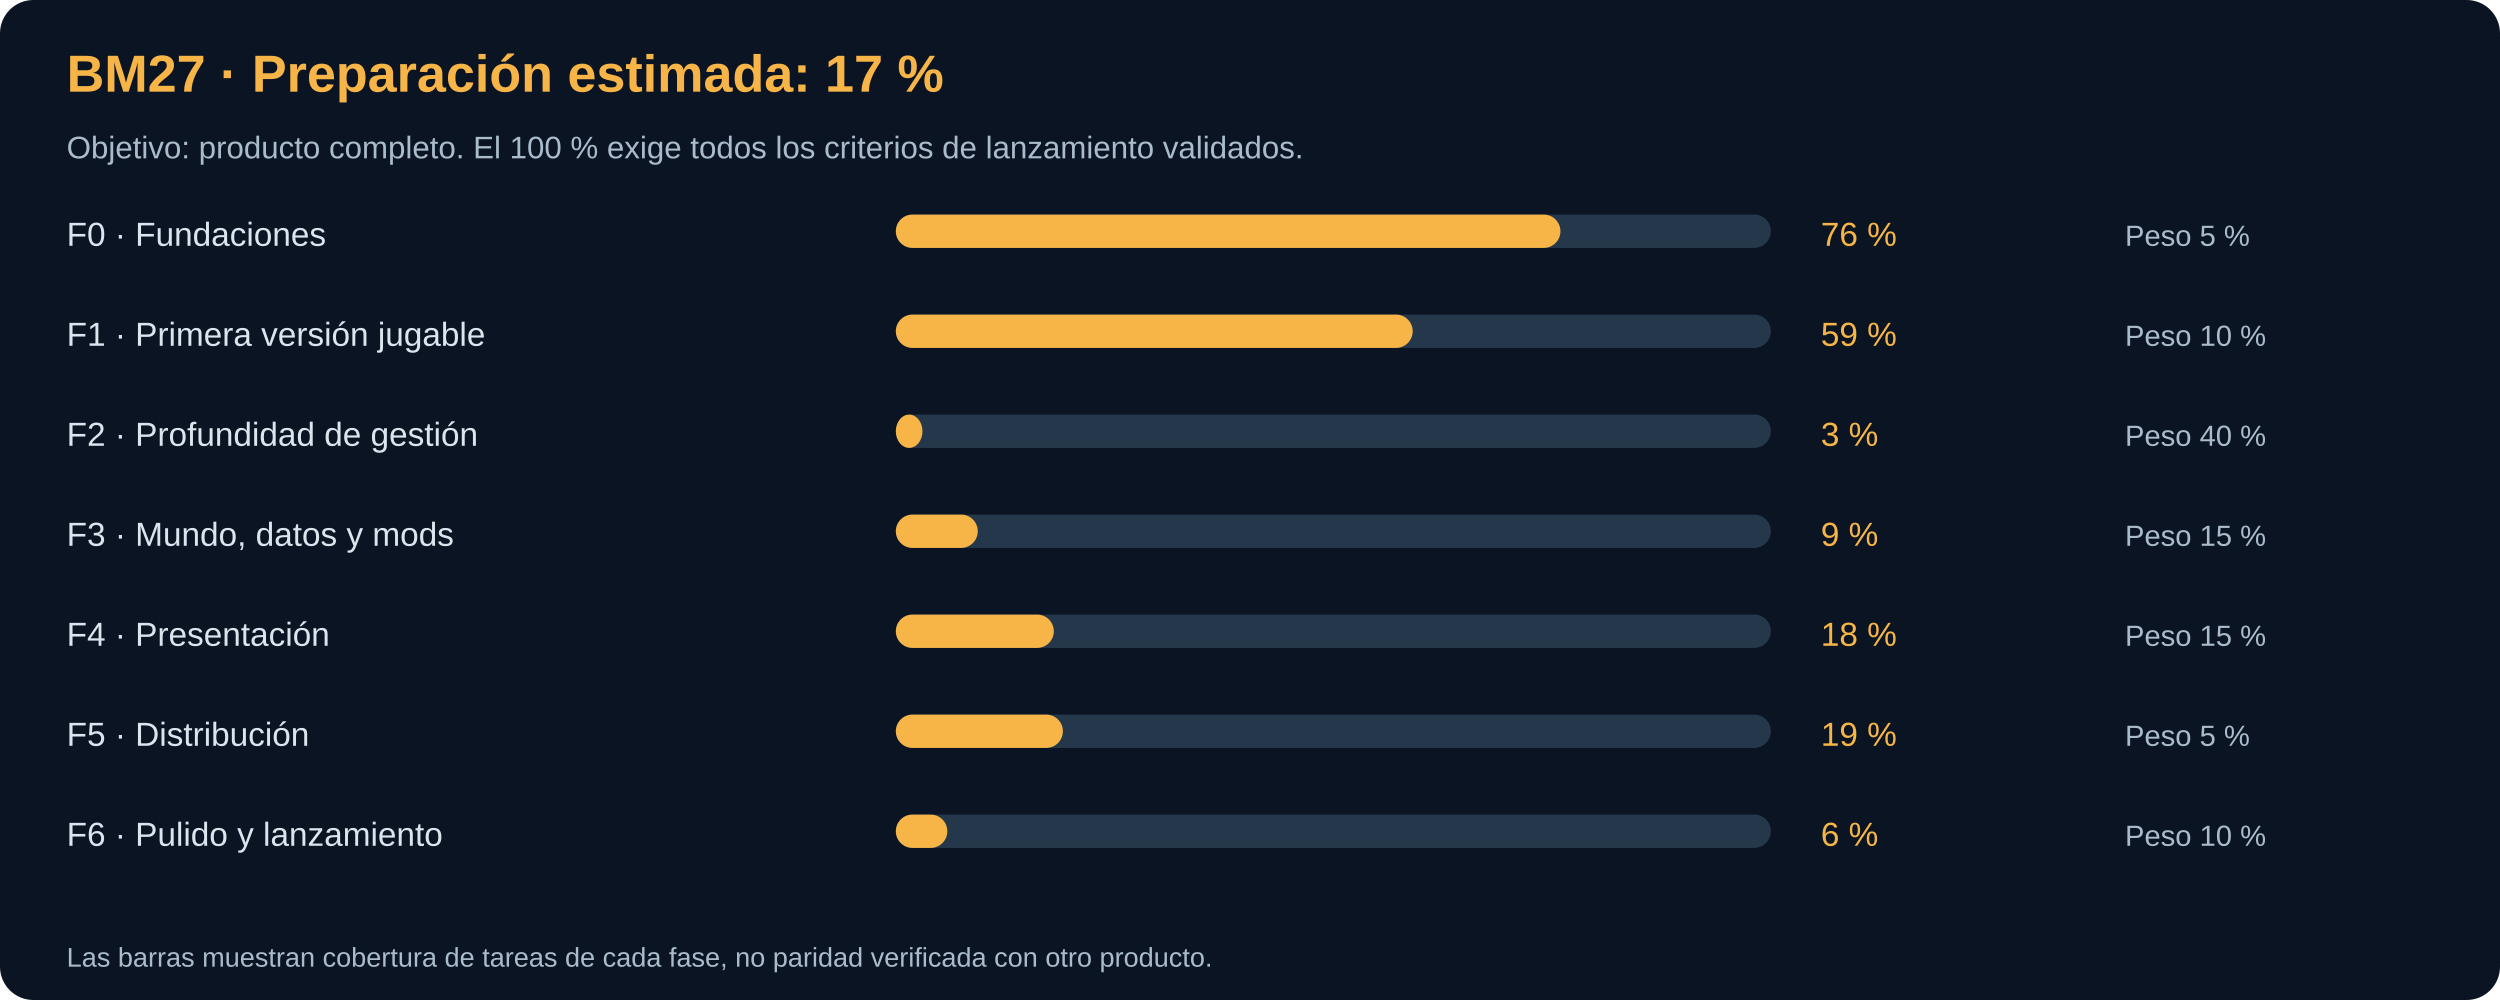
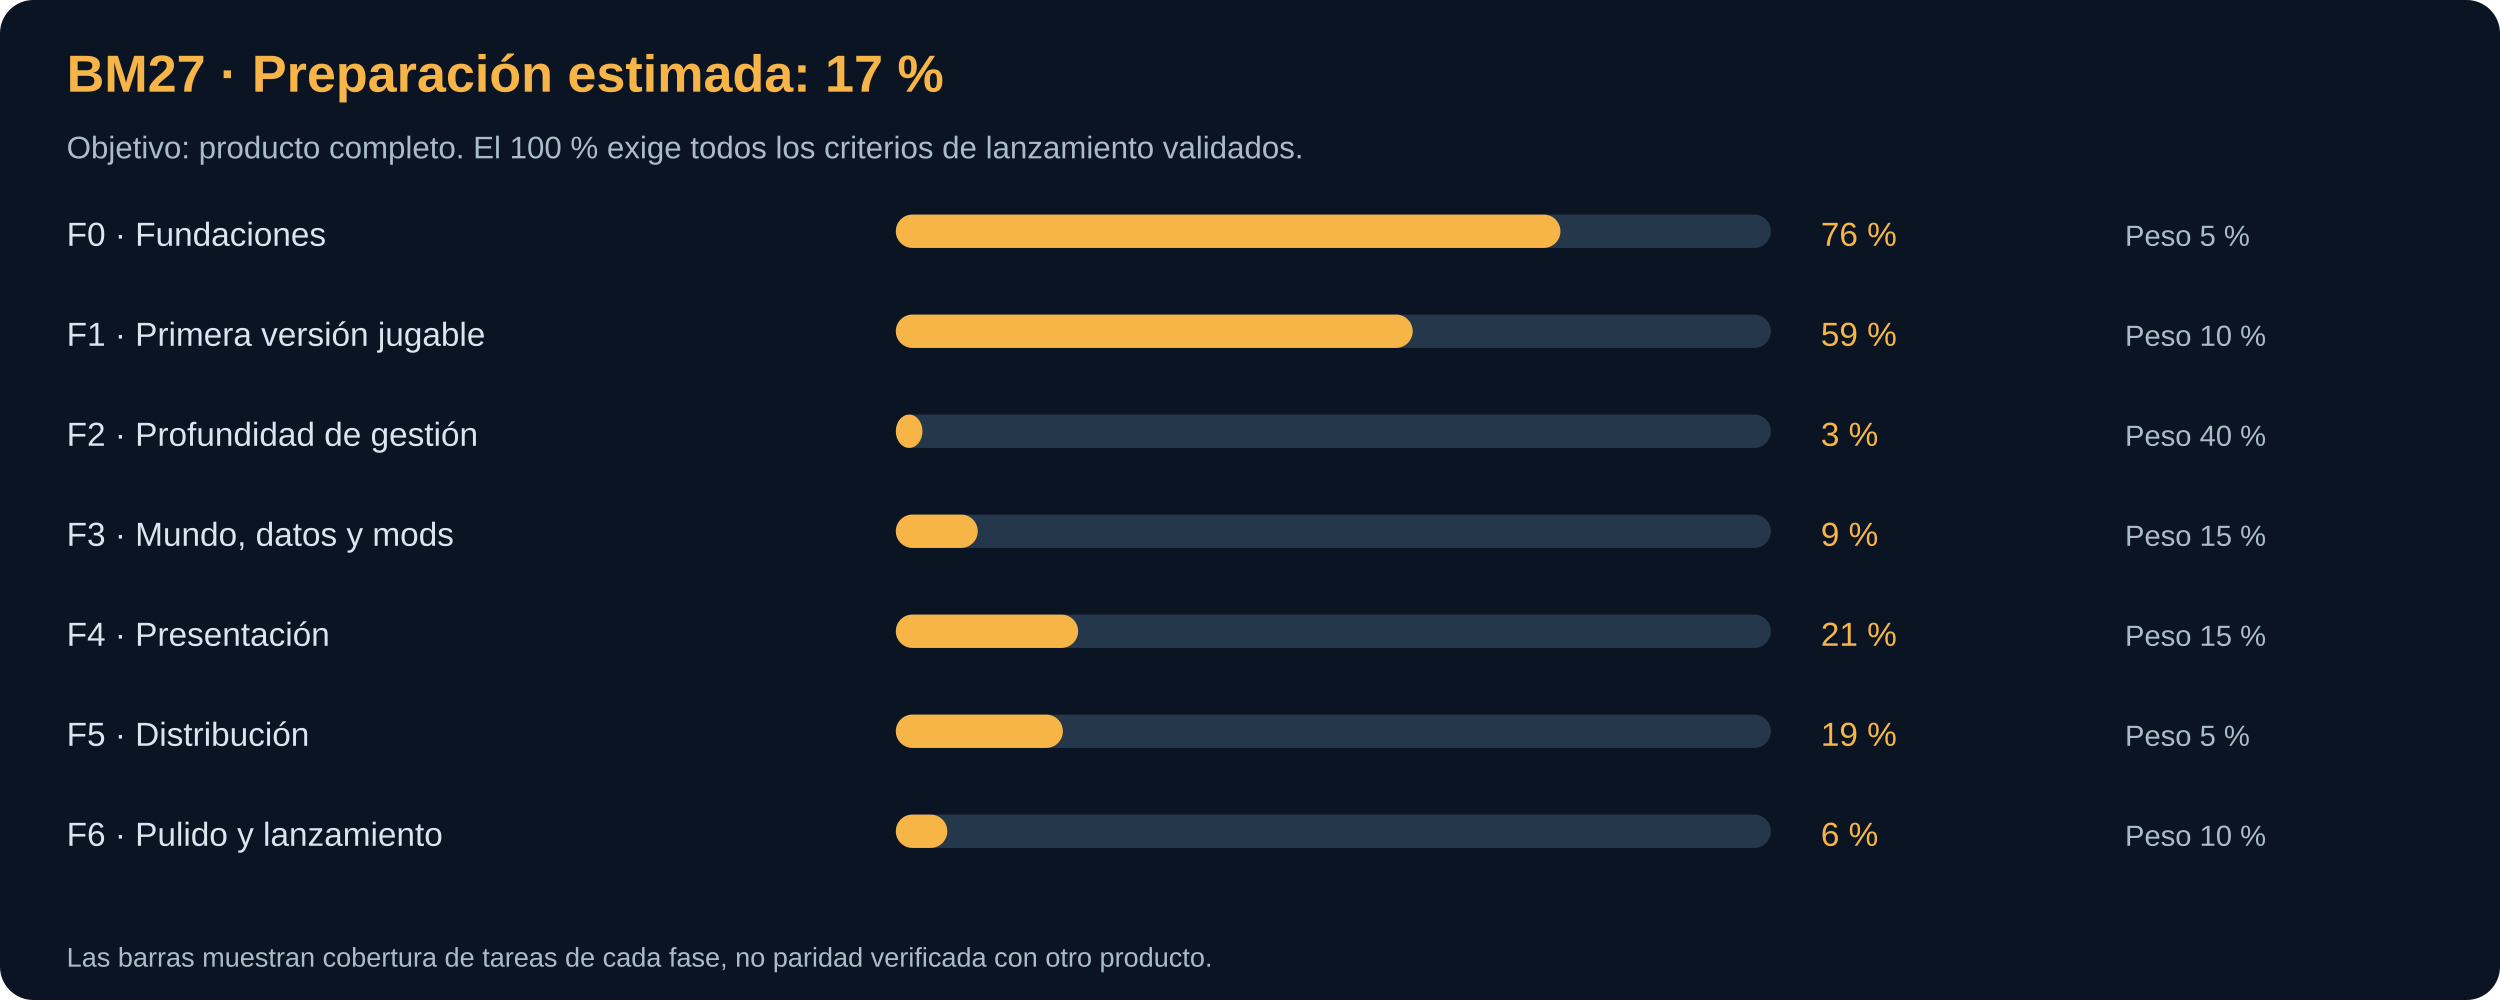
<svg xmlns="http://www.w3.org/2000/svg" viewBox="0 0 1200 480" role="img" aria-labelledby="title desc">
  <rect width="1200" height="480" rx="16" fill="#0b1423" />
  <g font-family="Arial, Helvetica, sans-serif">
    <text x="32" y="44" fill="#f7b548" font-size="25" font-weight="700">BM27 · Preparación estimada: 17 %</text>
    <text x="32" y="76" fill="#aabccc" font-size="15">Objetivo: producto completo. El 100 % exige todos los criterios de lanzamiento validados.</text>
    <text x="32" y="118" fill="#dce5ee" font-size="16">F0 · Fundaciones</text>
    <rect x="430" y="103" width="420" height="16" rx="8" fill="#25384b" />
    <rect x="430" y="103" width="319.009" height="16" rx="8" fill="#f7b548" />
    <text x="874" y="118" fill="#f7b548" font-size="16">76 %</text>
    <text x="1020" y="118" fill="#aabccc" font-size="14">Peso 5 %</text>
    <text x="32" y="166" fill="#dce5ee" font-size="16">F1 · Primera versión jugable</text>
    <rect x="430" y="151" width="420" height="16" rx="8" fill="#25384b" />
    <rect x="430" y="151" width="248.093" height="16" rx="8" fill="#f7b548" />
    <text x="874" y="166" fill="#f7b548" font-size="16">59 %</text>
    <text x="1020" y="166" fill="#aabccc" font-size="14">Peso 10 %</text>
    <text x="32" y="214" fill="#dce5ee" font-size="16">F2 · Profundidad de gestión</text>
    <rect x="430" y="199" width="420" height="16" rx="8" fill="#25384b" />
    <rect x="430" y="199" width="12.783" height="16" rx="8" fill="#f7b548" />
    <text x="874" y="214" fill="#f7b548" font-size="16">3 %</text>
    <text x="1020" y="214" fill="#aabccc" font-size="14">Peso 40 %</text>
    <text x="32" y="262" fill="#dce5ee" font-size="16">F3 · Mundo, datos y mods</text>
    <rect x="430" y="247" width="420" height="16" rx="8" fill="#25384b" />
    <rect x="430" y="247" width="39.333" height="16" rx="8" fill="#f7b548" />
    <text x="874" y="262" fill="#f7b548" font-size="16">9 %</text>
    <text x="1020" y="262" fill="#aabccc" font-size="14">Peso 15 %</text>
    <text x="32" y="310" fill="#dce5ee" font-size="16">F4 · Presentación</text>
    <rect x="430" y="295" width="420" height="16" rx="8" fill="#25384b" />
-     <rect x="430" y="295" width="75.833" height="16" rx="8" fill="#f7b548" />
-     <text x="874" y="310" fill="#f7b548" font-size="16">18 %</text>
+     <rect x="430" y="295" width="87.5" height="16" rx="8" fill="#f7b548" />
+     <text x="874" y="310" fill="#f7b548" font-size="16">21 %</text>
    <text x="1020" y="310" fill="#aabccc" font-size="14">Peso 15 %</text>
    <text x="32" y="358" fill="#dce5ee" font-size="16">F5 · Distribución</text>
    <rect x="430" y="343" width="420" height="16" rx="8" fill="#25384b" />
    <rect x="430" y="343" width="80.182" height="16" rx="8" fill="#f7b548" />
    <text x="874" y="358" fill="#f7b548" font-size="16">19 %</text>
    <text x="1020" y="358" fill="#aabccc" font-size="14">Peso 5 %</text>
    <text x="32" y="406" fill="#dce5ee" font-size="16">F6 · Pulido y lanzamiento</text>
    <rect x="430" y="391" width="420" height="16" rx="8" fill="#25384b" />
    <rect x="430" y="391" width="24.706" height="16" rx="8" fill="#f7b548" />
    <text x="874" y="406" fill="#f7b548" font-size="16">6 %</text>
    <text x="1020" y="406" fill="#aabccc" font-size="14">Peso 10 %</text>
    <text x="32" y="464" fill="#aabccc" font-size="13">Las barras muestran cobertura de tareas de cada fase, no paridad verificada con otro producto.</text>
  </g>
</svg>
